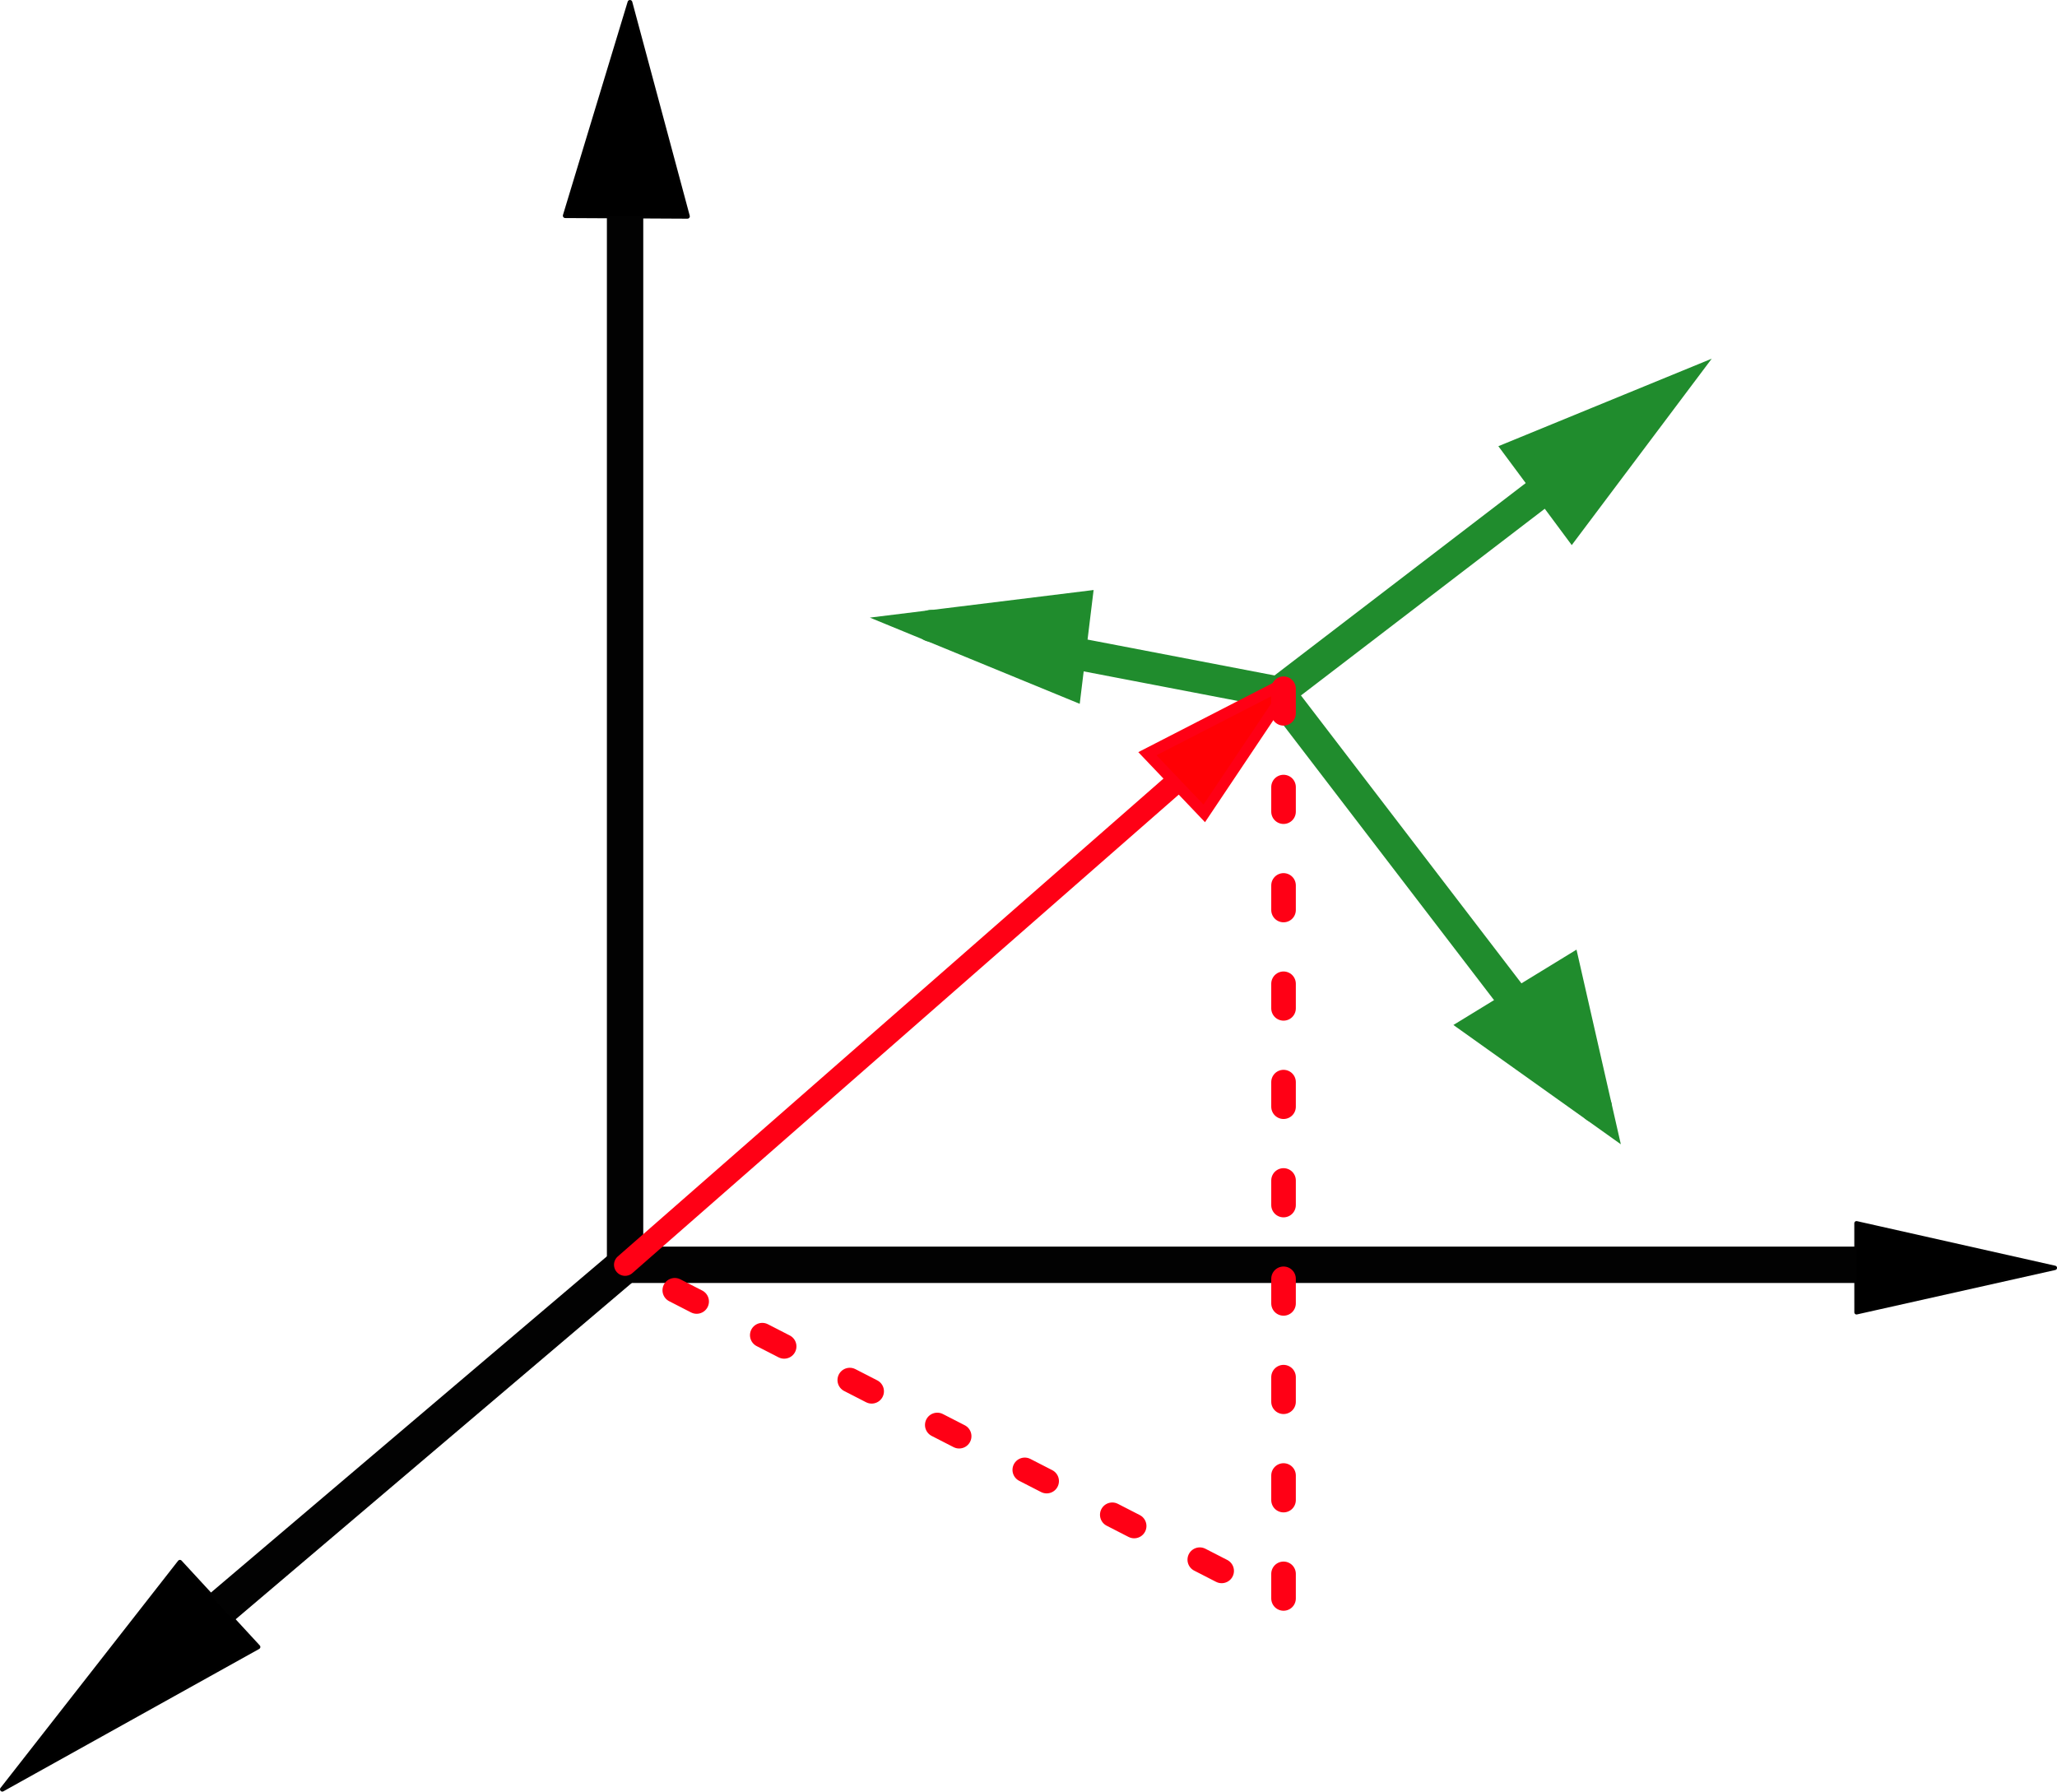
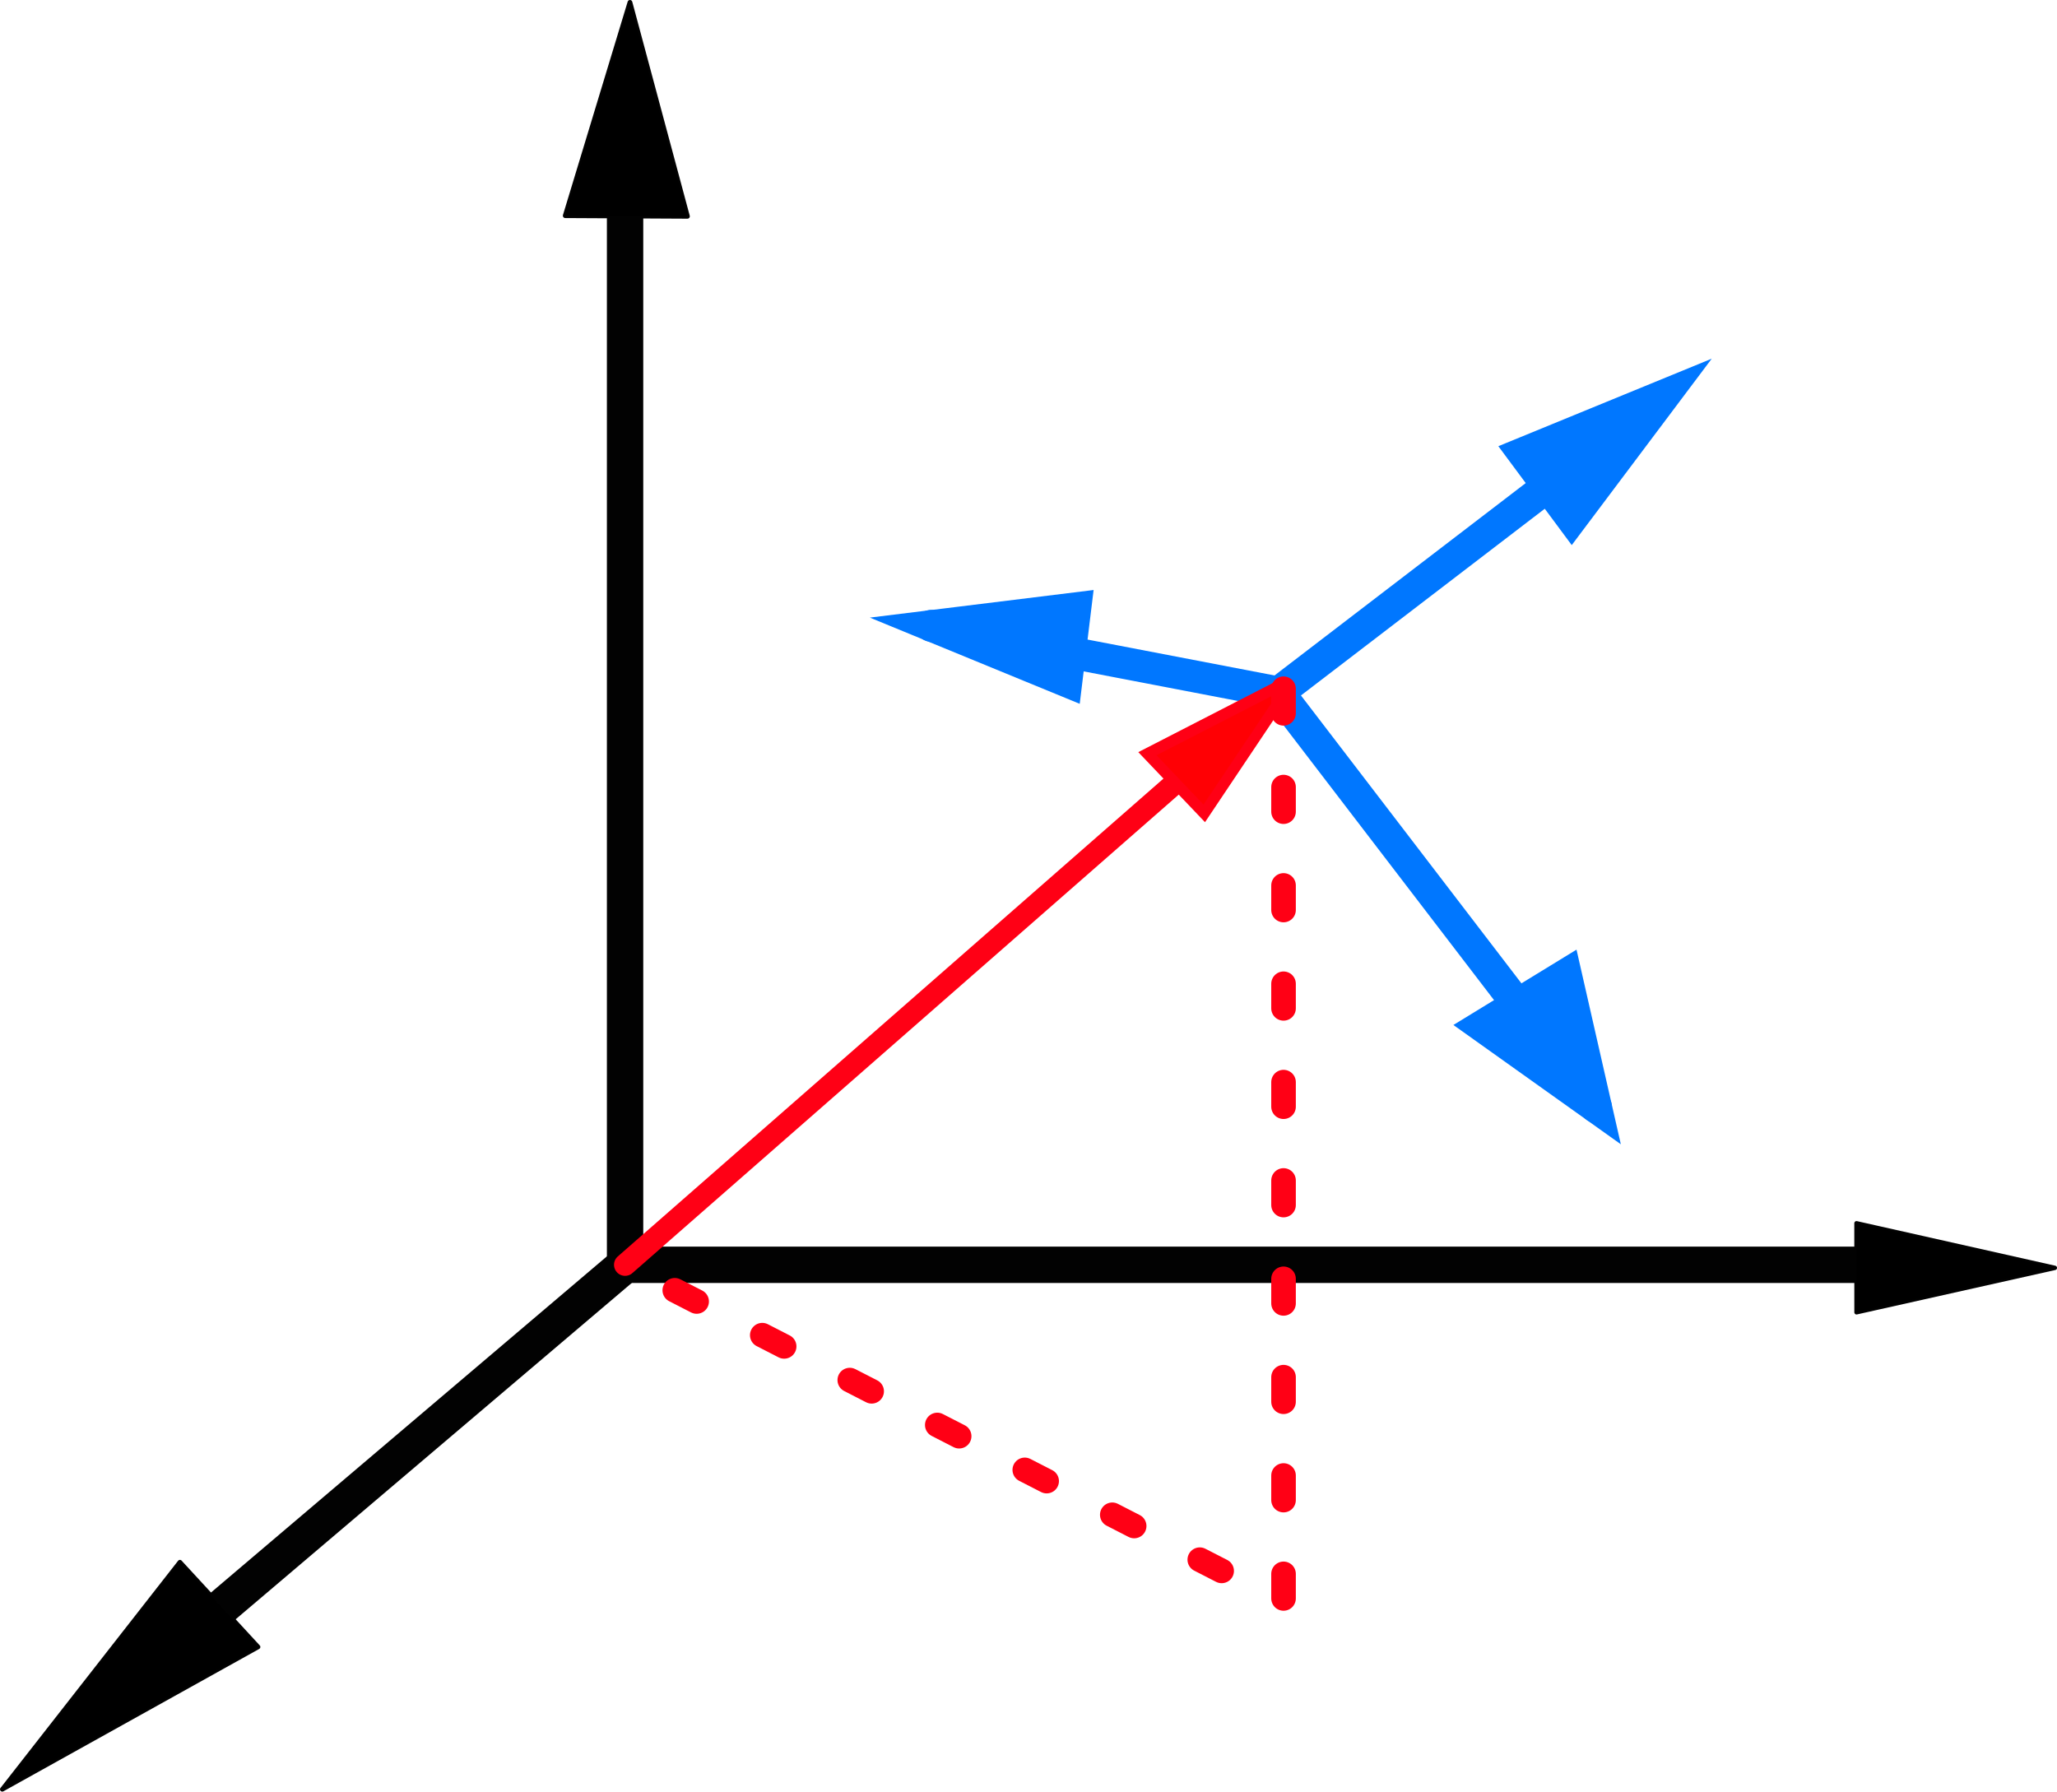
<svg xmlns="http://www.w3.org/2000/svg" version="1.1" viewBox="0 0 61.992 53.995">
  <g transform="translate(-29.114 -15.493)" style="stroke-width:.1">
    <path d="m47.952 20.375v33.236l38.75 2e-6" style="fill:none;paint-order:stroke markers fill;stroke-linecap:round;stroke-linejoin:round;stroke-width:1.096;stroke:#020202" />
    <path d="m47.952 53.611-12.573 10.676" style="fill-rule:evenodd;paint-order:stroke markers fill;stroke-linecap:round;stroke-linejoin:round;stroke-width:1.096;stroke:#020202" />
    <path d="m29.183 69.42 5.353-6.847 2.356 2.556z" style="fill-rule:evenodd;paint-order:stroke markers fill;stroke-linecap:round;stroke-linejoin:round;stroke-width:.137;stroke:#020202" />
    <path d="m48.099 15.565 1.732 6.447-3.682-0.019z" style="fill-rule:evenodd;paint-order:stroke markers fill;stroke-linecap:round;stroke-linejoin:round;stroke-width:.144;stroke:#020202" />
    <path d="m91.041 53.704-5.977 1.339-9.63e-4 -2.683z" style="fill-rule:evenodd;paint-order:stroke markers fill;stroke-linecap:round;stroke-linejoin:round;stroke-width:.132;stroke:#020202" />
    <g transform="matrix(.18289 .23881 -.23881 .18289 57.411 -9.9092)" style="stroke-width:3.202">
-       <path d="m142.82 21.664v44.855h52.297" style="fill:none;paint-order:stroke markers fill;stroke-linecap:round;stroke-linejoin:round;stroke-width:3.202;stroke:#208c2d" />
-       <path d="m142.82 66.52-26.458 23.564" style="fill:none;paint-order:stroke markers fill;stroke-linecap:round;stroke-linejoin:round;stroke-width:3.202;stroke:#208c2d" />
-       <path d="m116.44 90.008 7.305-12.443 5.243 5.134z" style="fill-rule:evenodd;fill:#208c2d;paint-order:stroke markers fill;stroke-linecap:round;stroke-width:3.202;stroke:#208c2d" />
-       <path d="m142.69 19.716 3.457 12.339-6.769-0.103z" style="fill-rule:evenodd;fill:#208c2d;paint-order:stroke markers fill;stroke-linecap:round;stroke-width:4.242;stroke:#208c2d" />
-       <path d="m195.12 66.52-13.356 4.105 1.022-9.757z" style="fill-rule:evenodd;fill:#208c2d;paint-order:stroke markers fill;stroke-linecap:round;stroke-width:3.202;stroke:#208c2d" />
+       <path d="m142.82 21.664v44.855h52.297" style="fill:none;paint-order:stroke markers fill;stroke-linecap:round;stroke-linejoin:round;stroke-width:3.202;stroke:#07f" />
+       <path d="m142.82 66.52-26.458 23.564" style="fill:none;paint-order:stroke markers fill;stroke-linecap:round;stroke-linejoin:round;stroke-width:3.202;stroke:#07f" />
+       <path d="m116.44 90.008 7.305-12.443 5.243 5.134z" style="fill-rule:evenodd;fill:#07f;paint-order:stroke markers fill;stroke-linecap:round;stroke-width:3.202;stroke:#07f" />
+       <path d="m142.69 19.716 3.457 12.339-6.769-0.103z" style="fill-rule:evenodd;fill:#07f;paint-order:stroke markers fill;stroke-linecap:round;stroke-width:4.242;stroke:#07f" />
+       <path d="m195.12 66.52-13.356 4.105 1.022-9.757z" style="fill-rule:evenodd;fill:#07f;paint-order:stroke markers fill;stroke-linecap:round;stroke-width:3.202;stroke:#07f" />
    </g>
    <path d="m47.952 53.611 19.694-17.247-3.678 1.89 1.416 1.487 2.262-3.377" style="fill-rule:evenodd;fill:#ff0004;paint-order:stroke markers fill;stroke-linecap:round;stroke-width:.667;stroke:#ff0015" />
    <path d="m67.796 36.25v27.544l-19.843-10.183" style="fill:none;paint-order:stroke markers fill;stroke-dasharray:0.741, 2.223;stroke-linecap:round;stroke-linejoin:round;stroke-width:.741;stroke:#ff0015" />
  </g>
</svg>
